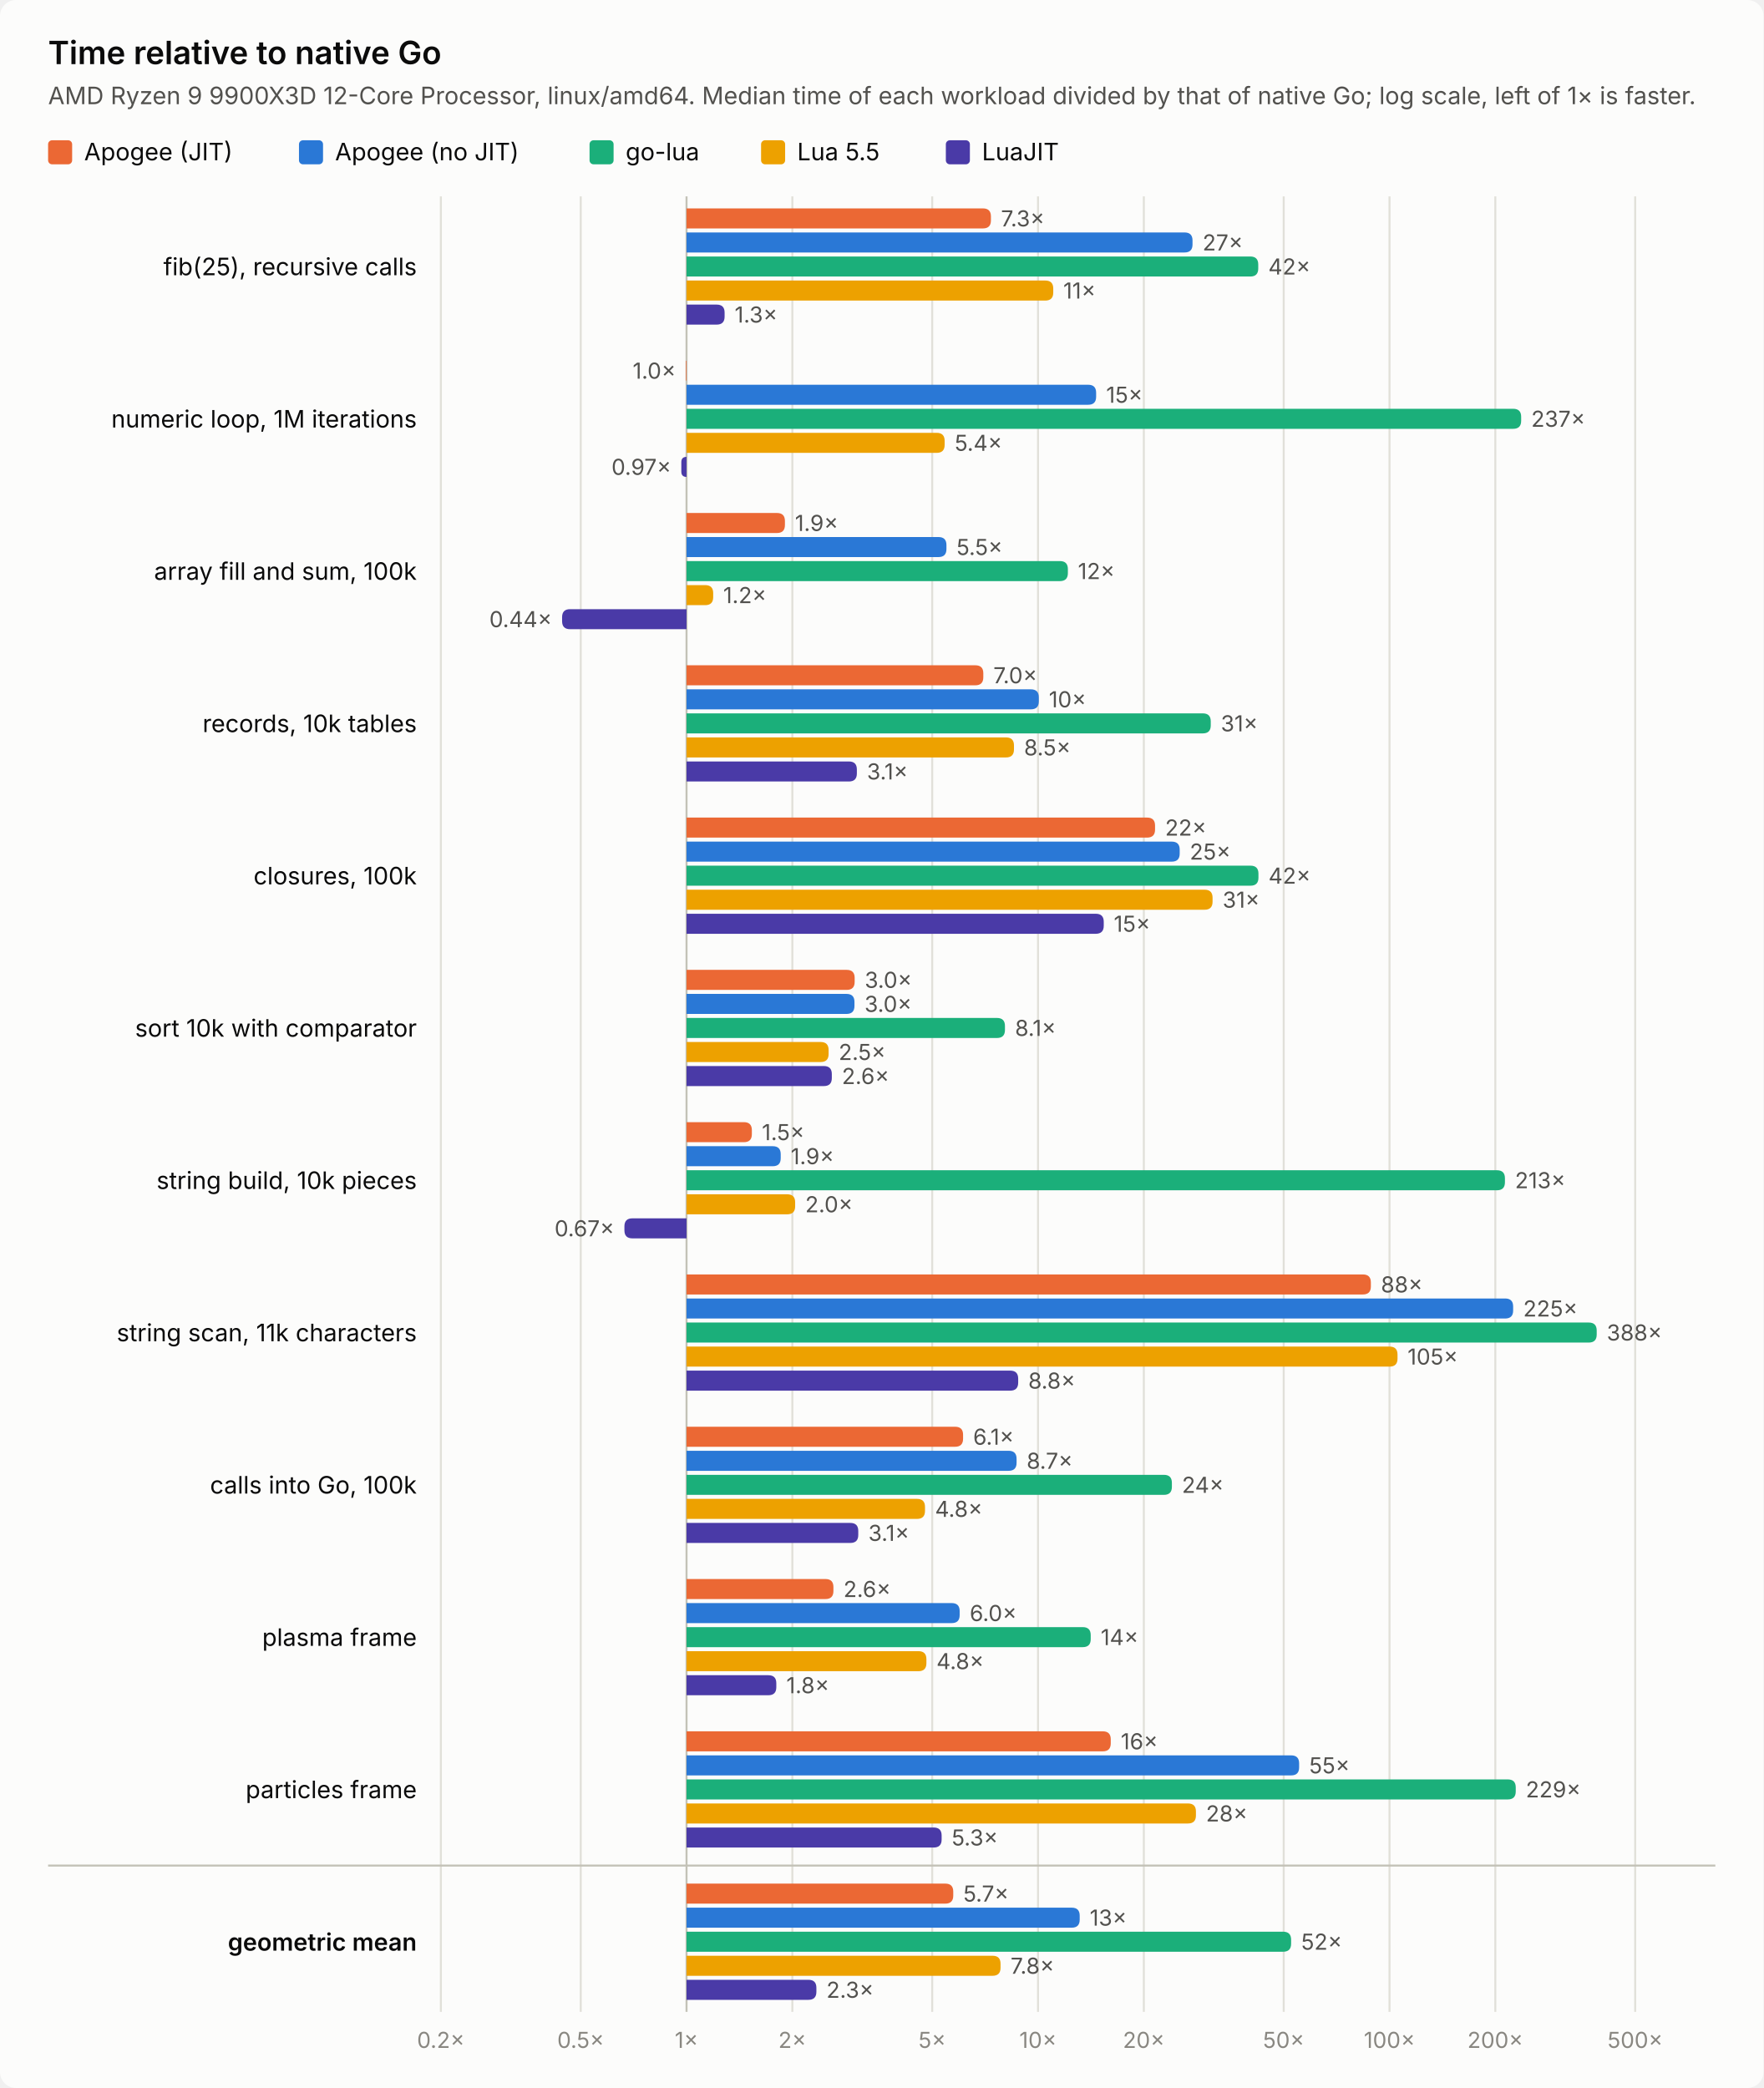
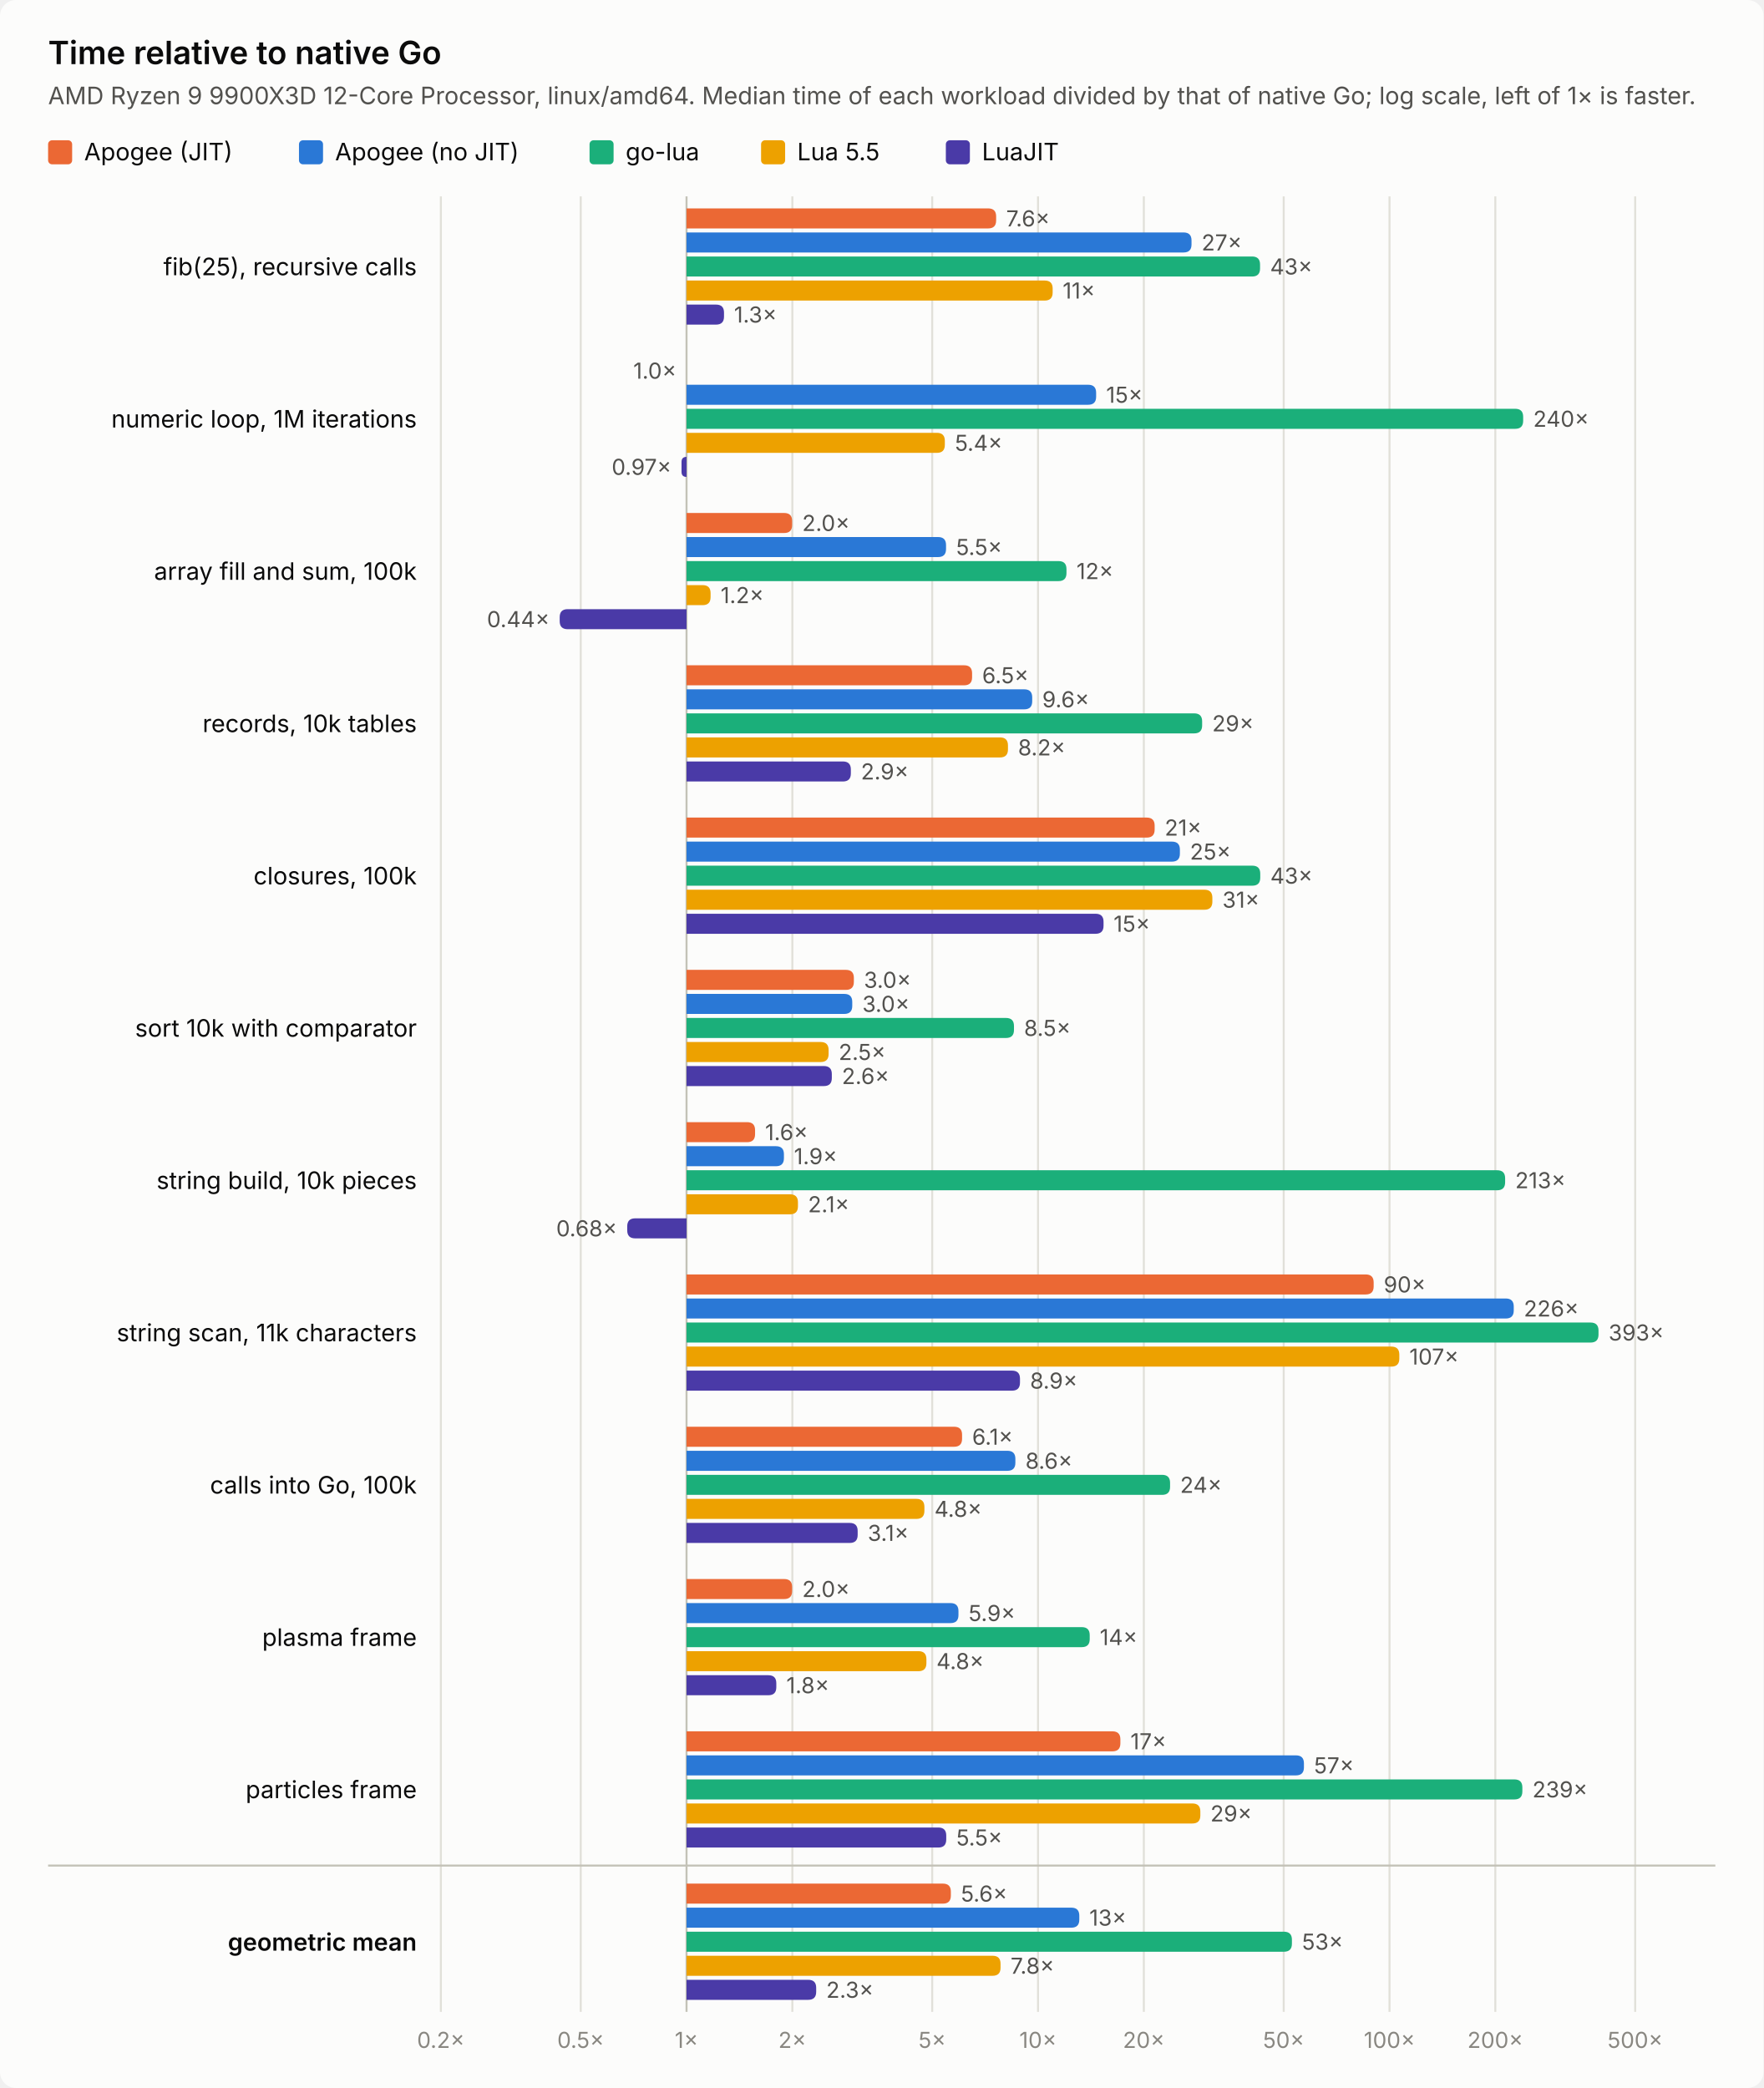
<svg xmlns="http://www.w3.org/2000/svg" viewBox="0 0 880 1042" width="880" height="1042" role="img" aria-labelledby="t d">
  <style>
text { font-family: system-ui, -apple-system, "Segoe UI", sans-serif; }
.bg { fill: #fcfcfb; }
.title { fill: #0b0b0b; font-size: 16px; font-weight: 600; }
.sub { fill: #52514e; font-size: 12px; }
.label { fill: #0b0b0b; font-size: 12px; }
.mean { font-weight: 600; }
.value { fill: #52514e; font-size: 11px; font-variant-numeric: tabular-nums; }
.tick { fill: #898781; font-size: 11px; font-variant-numeric: tabular-nums; }
.grid { stroke: #e1e0d9; stroke-width: 1; }
.base { stroke: #c3c2b7; stroke-width: 1; }
.s0 { fill: #2a78d6; } .s1 { fill: #eb6834; } .s2 { fill: #1baf7a; } .s3 { fill: #eda100; } .s4 { fill: #4a3aa7; }
@media (prefers-color-scheme: dark) {
  .bg { fill: #1a1a19; }
  .title, .label { fill: #ffffff; }
  .sub, .value { fill: #c3c2b7; }
  .grid { stroke: #2c2c2a; }
  .base { stroke: #383835; }
  .s0 { fill: #3987e5; } .s1 { fill: #d95926; } .s2 { fill: #199e70; } .s3 { fill: #c98500; } .s4 { fill: #9085e9; }
}
</style>
  <rect class="bg" width="880" height="1042" rx="8" />
  <text class="title" x="24" y="32">Time relative to native Go</text>
  <text class="sub" x="24" y="52">AMD Ryzen 9 9900X3D 12-Core Processor, linux/amd64. Median time of each workload divided by that of native Go; log scale, left of 1× is faster.</text>
  <rect class="s1" x="24" y="70" width="12" height="12" rx="2" />
  <text class="label" x="42" y="80">Apogee (JIT)</text>
  <rect class="s0" x="149.2" y="70" width="12" height="12" rx="2" />
  <text class="label" x="167.2" y="80">Apogee (no JIT)</text>
  <rect class="s2" x="294.2" y="70" width="12" height="12" rx="2" />
  <text class="label" x="312.2" y="80">go-lua</text>
  <rect class="s3" x="379.8" y="70" width="12" height="12" rx="2" />
  <text class="label" x="397.8" y="80">Lua 5.5</text>
  <rect class="s4" x="472" y="70" width="12" height="12" rx="2" />
  <text class="label" x="490" y="80">LuaJIT</text>
  <line class="grid" x1="220.0" x2="220.0" y1="98" y2="1004" />
  <text class="tick" x="220.0" y="1022" text-anchor="middle">0.2×</text>
  <line class="grid" x1="289.8" x2="289.8" y1="98" y2="1004" />
  <text class="tick" x="289.8" y="1022" text-anchor="middle">0.5×</text>
  <line class="base" x1="342.6" x2="342.6" y1="98" y2="1004" />
  <text class="tick" x="342.6" y="1022" text-anchor="middle">1×</text>
  <line class="grid" x1="395.4" x2="395.4" y1="98" y2="1004" />
  <text class="tick" x="395.4" y="1022" text-anchor="middle">2×</text>
  <line class="grid" x1="465.2" x2="465.2" y1="98" y2="1004" />
  <text class="tick" x="465.2" y="1022" text-anchor="middle">5×</text>
  <line class="grid" x1="518.0" x2="518.0" y1="98" y2="1004" />
  <text class="tick" x="518.0" y="1022" text-anchor="middle">10×</text>
  <line class="grid" x1="570.8" x2="570.8" y1="98" y2="1004" />
  <text class="tick" x="570.8" y="1022" text-anchor="middle">20×</text>
  <line class="grid" x1="640.6" x2="640.6" y1="98" y2="1004" />
  <text class="tick" x="640.6" y="1022" text-anchor="middle">50×</text>
  <line class="grid" x1="693.4" x2="693.4" y1="98" y2="1004" />
  <text class="tick" x="693.4" y="1022" text-anchor="middle">100×</text>
  <line class="grid" x1="746.2" x2="746.2" y1="98" y2="1004" />
  <text class="tick" x="746.2" y="1022" text-anchor="middle">200×</text>
  <line class="grid" x1="816.0" x2="816.0" y1="98" y2="1004" />
  <text class="tick" x="816.0" y="1022" text-anchor="middle">500×</text>
  <text class="label" x="208" y="133.0" text-anchor="end" dominant-baseline="middle">fib(25), recursive calls</text>
-   <path class="s1" d="M342.6 104.0H490.5Q494.5 104.0 494.5 108.0V110.0Q494.5 114.0 490.5 114.0H342.6Z" />
-   <text class="value" x="499.5" y="109.0" text-anchor="start" dominant-baseline="middle">7.3×</text>
-   <path class="s0" d="M342.6 116.0H591.1Q595.1 116.0 595.1 120.0V122.0Q595.1 126.0 591.1 126.0H342.6Z" />
-   <text class="value" x="600.1" y="121.0" text-anchor="start" dominant-baseline="middle">27×</text>
-   <path class="s2" d="M342.6 128.0H623.9Q627.9 128.0 627.9 132.0V134.0Q627.9 138.0 623.9 138.0H342.6Z" />
-   <text class="value" x="632.9" y="133.0" text-anchor="start" dominant-baseline="middle">42×</text>
-   <path class="s3" d="M342.6 140.0H521.6Q525.6 140.0 525.6 144.0V146.0Q525.6 150.0 521.6 150.0H342.6Z" />
-   <text class="value" x="530.6" y="145.0" text-anchor="start" dominant-baseline="middle">11×</text>
-   <path class="s4" d="M342.6 152.0H357.6Q361.6 152.0 361.6 156.0V158.0Q361.6 162.0 357.6 162.0H342.6Z" />
-   <text class="value" x="366.6" y="157.0" text-anchor="start" dominant-baseline="middle">1.3×</text>
+   <path class="s1" d="M342.6 104.0H493.1Q497.1 104.0 497.1 108.0V110.0Q497.1 114.0 493.1 114.0H342.6Z" />
+   <text class="value" x="502.1" y="109.0" text-anchor="start" dominant-baseline="middle">7.6×</text>
+   <path class="s0" d="M342.6 116.0H590.6Q594.6 116.0 594.6 120.0V122.0Q594.6 126.0 590.6 126.0H342.6Z" />
+   <text class="value" x="599.6" y="121.0" text-anchor="start" dominant-baseline="middle">27×</text>
+   <path class="s2" d="M342.6 128.0H624.8Q628.8 128.0 628.8 132.0V134.0Q628.8 138.0 624.8 138.0H342.6Z" />
+   <text class="value" x="633.8" y="133.0" text-anchor="start" dominant-baseline="middle">43×</text>
+   <path class="s3" d="M342.6 140.0H521.3Q525.3 140.0 525.3 144.0V146.0Q525.3 150.0 521.3 150.0H342.6Z" />
+   <text class="value" x="530.3" y="145.0" text-anchor="start" dominant-baseline="middle">11×</text>
+   <path class="s4" d="M342.6 152.0H357.3Q361.3 152.0 361.3 156.0V158.0Q361.3 162.0 357.3 162.0H342.6Z" />
+   <text class="value" x="366.3" y="157.0" text-anchor="start" dominant-baseline="middle">1.3×</text>
  <text class="label" x="208" y="209.0" text-anchor="end" dominant-baseline="middle">numeric loop, 1M iterations</text>
-   <path class="s1" d="M342.6 180.0H342.6Q342.3 180.0 342.3 180.3V189.7Q342.3 190.0 342.6 190.0H342.6Z" />
-   <text class="value" x="337.3" y="185.0" text-anchor="end" dominant-baseline="middle">1.0×</text>
+   <path class="s1" d="M342.6 180.0H342.6Q342.6 180.0 342.6 180.0V190.0Q342.6 190.0 342.6 190.0H342.6Z" />
+   <text class="value" x="337.6" y="185.0" text-anchor="end" dominant-baseline="middle">1.0×</text>
  <path class="s0" d="M342.6 192.0H543.0Q547.0 192.0 547.0 196.0V198.0Q547.0 202.0 543.0 202.0H342.6Z" />
  <text class="value" x="552.0" y="197.0" text-anchor="start" dominant-baseline="middle">15×</text>
-   <path class="s2" d="M342.6 204.0H755.1Q759.1 204.0 759.1 208.0V210.0Q759.1 214.0 755.1 214.0H342.6Z" />
-   <text class="value" x="764.1" y="209.0" text-anchor="start" dominant-baseline="middle">237×</text>
-   <path class="s3" d="M342.6 216.0H467.4Q471.4 216.0 471.4 220.0V222.0Q471.4 226.0 467.4 226.0H342.6Z" />
-   <text class="value" x="476.4" y="221.0" text-anchor="start" dominant-baseline="middle">5.4×</text>
-   <path class="s4" d="M342.6 228.0H342.6Q340.0 228.0 340.0 230.6V235.4Q340.0 238.0 342.6 238.0H342.6Z" />
-   <text class="value" x="335.0" y="233.0" text-anchor="end" dominant-baseline="middle">0.97×</text>
+   <path class="s2" d="M342.6 204.0H756.1Q760.1 204.0 760.1 208.0V210.0Q760.1 214.0 756.1 214.0H342.6Z" />
+   <text class="value" x="765.1" y="209.0" text-anchor="start" dominant-baseline="middle">240×</text>
+   <path class="s3" d="M342.6 216.0H467.5Q471.5 216.0 471.5 220.0V222.0Q471.5 226.0 467.5 226.0H342.6Z" />
+   <text class="value" x="476.5" y="221.0" text-anchor="start" dominant-baseline="middle">5.4×</text>
+   <path class="s4" d="M342.6 228.0H342.6Q340.1 228.0 340.1 230.5V235.5Q340.1 238.0 342.6 238.0H342.6Z" />
+   <text class="value" x="335.1" y="233.0" text-anchor="end" dominant-baseline="middle">0.97×</text>
  <text class="label" x="208" y="285.0" text-anchor="end" dominant-baseline="middle">array fill and sum, 100k</text>
-   <path class="s1" d="M342.6 256.0H387.7Q391.7 256.0 391.7 260.0V262.0Q391.7 266.0 387.7 266.0H342.6Z" />
-   <text class="value" x="396.7" y="261.0" text-anchor="start" dominant-baseline="middle">1.9×</text>
-   <path class="s0" d="M342.6 268.0H468.3Q472.3 268.0 472.3 272.0V274.0Q472.3 278.0 468.3 278.0H342.6Z" />
-   <text class="value" x="477.3" y="273.0" text-anchor="start" dominant-baseline="middle">5.5×</text>
-   <path class="s2" d="M342.6 280.0H528.9Q532.9 280.0 532.9 284.0V286.0Q532.9 290.0 528.9 290.0H342.6Z" />
-   <text class="value" x="537.9" y="285.0" text-anchor="start" dominant-baseline="middle">12×</text>
-   <path class="s3" d="M342.6 292.0H351.9Q355.9 292.0 355.9 296.0V298.0Q355.9 302.0 351.9 302.0H342.6Z" />
-   <text class="value" x="360.9" y="297.0" text-anchor="start" dominant-baseline="middle">1.2×</text>
-   <path class="s4" d="M342.6 304.0H284.5Q280.5 304.0 280.5 308.0V310.0Q280.5 314.0 284.5 314.0H342.6Z" />
-   <text class="value" x="275.5" y="309.0" text-anchor="end" dominant-baseline="middle">0.44×</text>
+   <path class="s1" d="M342.6 256.0H391.3Q395.3 256.0 395.3 260.0V262.0Q395.3 266.0 391.3 266.0H342.6Z" />
+   <text class="value" x="400.3" y="261.0" text-anchor="start" dominant-baseline="middle">2.0×</text>
+   <path class="s0" d="M342.6 268.0H468.1Q472.1 268.0 472.1 272.0V274.0Q472.1 278.0 468.1 278.0H342.6Z" />
+   <text class="value" x="477.1" y="273.0" text-anchor="start" dominant-baseline="middle">5.5×</text>
+   <path class="s2" d="M342.6 280.0H528.2Q532.2 280.0 532.2 284.0V286.0Q532.2 290.0 528.2 290.0H342.6Z" />
+   <text class="value" x="537.2" y="285.0" text-anchor="start" dominant-baseline="middle">12×</text>
+   <path class="s3" d="M342.6 292.0H350.6Q354.6 292.0 354.6 296.0V298.0Q354.6 302.0 350.6 302.0H342.6Z" />
+   <text class="value" x="359.6" y="297.0" text-anchor="start" dominant-baseline="middle">1.2×</text>
+   <path class="s4" d="M342.6 304.0H283.3Q279.3 304.0 279.3 308.0V310.0Q279.3 314.0 283.3 314.0H342.6Z" />
+   <text class="value" x="274.3" y="309.0" text-anchor="end" dominant-baseline="middle">0.44×</text>
  <text class="label" x="208" y="361.0" text-anchor="end" dominant-baseline="middle">records, 10k tables</text>
-   <path class="s1" d="M342.6 332.0H486.7Q490.7 332.0 490.7 336.0V338.0Q490.7 342.0 486.7 342.0H342.6Z" />
-   <text class="value" x="495.7" y="337.0" text-anchor="start" dominant-baseline="middle">7.0×</text>
-   <path class="s0" d="M342.6 344.0H514.4Q518.4 344.0 518.4 348.0V350.0Q518.4 354.0 514.4 354.0H342.6Z" />
-   <text class="value" x="523.4" y="349.0" text-anchor="start" dominant-baseline="middle">10×</text>
-   <path class="s2" d="M342.6 356.0H600.2Q604.2 356.0 604.2 360.0V362.0Q604.2 366.0 600.2 366.0H342.6Z" />
-   <text class="value" x="609.2" y="361.0" text-anchor="start" dominant-baseline="middle">31×</text>
-   <path class="s3" d="M342.6 368.0H502.0Q506.0 368.0 506.0 372.0V374.0Q506.0 378.0 502.0 378.0H342.6Z" />
-   <text class="value" x="511.0" y="373.0" text-anchor="start" dominant-baseline="middle">8.5×</text>
-   <path class="s4" d="M342.6 380.0H423.6Q427.6 380.0 427.6 384.0V386.0Q427.6 390.0 423.6 390.0H342.6Z" />
-   <text class="value" x="432.6" y="385.0" text-anchor="start" dominant-baseline="middle">3.1×</text>
+   <path class="s1" d="M342.6 332.0H481.1Q485.1 332.0 485.1 336.0V338.0Q485.1 342.0 481.1 342.0H342.6Z" />
+   <text class="value" x="490.1" y="337.0" text-anchor="start" dominant-baseline="middle">6.5×</text>
+   <path class="s0" d="M342.6 344.0H511.1Q515.1 344.0 515.1 348.0V350.0Q515.1 354.0 511.1 354.0H342.6Z" />
+   <text class="value" x="520.1" y="349.0" text-anchor="start" dominant-baseline="middle">9.6×</text>
+   <path class="s2" d="M342.6 356.0H595.9Q599.9 356.0 599.9 360.0V362.0Q599.9 366.0 595.9 366.0H342.6Z" />
+   <text class="value" x="604.9" y="361.0" text-anchor="start" dominant-baseline="middle">29×</text>
+   <path class="s3" d="M342.6 368.0H499.0Q503.0 368.0 503.0 372.0V374.0Q503.0 378.0 499.0 378.0H342.6Z" />
+   <text class="value" x="508.0" y="373.0" text-anchor="start" dominant-baseline="middle">8.2×</text>
+   <path class="s4" d="M342.6 380.0H420.6Q424.6 380.0 424.6 384.0V386.0Q424.6 390.0 420.6 390.0H342.6Z" />
+   <text class="value" x="429.6" y="385.0" text-anchor="start" dominant-baseline="middle">2.9×</text>
  <text class="label" x="208" y="437.0" text-anchor="end" dominant-baseline="middle">closures, 100k</text>
-   <path class="s1" d="M342.6 408.0H572.4Q576.4 408.0 576.4 412.0V414.0Q576.4 418.0 572.4 418.0H342.6Z" />
-   <text class="value" x="581.4" y="413.0" text-anchor="start" dominant-baseline="middle">22×</text>
-   <path class="s0" d="M342.6 420.0H584.7Q588.7 420.0 588.7 424.0V426.0Q588.7 430.0 584.7 430.0H342.6Z" />
-   <text class="value" x="593.7" y="425.0" text-anchor="start" dominant-baseline="middle">25×</text>
-   <path class="s2" d="M342.6 432.0H624.0Q628.0 432.0 628.0 436.0V438.0Q628.0 442.0 624.0 442.0H342.6Z" />
-   <text class="value" x="633.0" y="437.0" text-anchor="start" dominant-baseline="middle">42×</text>
-   <path class="s3" d="M342.6 444.0H601.1Q605.1 444.0 605.1 448.0V450.0Q605.1 454.0 601.1 454.0H342.6Z" />
-   <text class="value" x="610.1" y="449.0" text-anchor="start" dominant-baseline="middle">31×</text>
-   <path class="s4" d="M342.6 456.0H546.8Q550.8 456.0 550.8 460.0V462.0Q550.8 466.0 546.8 466.0H342.6Z" />
-   <text class="value" x="555.8" y="461.0" text-anchor="start" dominant-baseline="middle">15×</text>
+   <path class="s1" d="M342.6 408.0H572.2Q576.2 408.0 576.2 412.0V414.0Q576.2 418.0 572.2 418.0H342.6Z" />
+   <text class="value" x="581.2" y="413.0" text-anchor="start" dominant-baseline="middle">21×</text>
+   <path class="s0" d="M342.6 420.0H584.8Q588.8 420.0 588.8 424.0V426.0Q588.8 430.0 584.8 430.0H342.6Z" />
+   <text class="value" x="593.8" y="425.0" text-anchor="start" dominant-baseline="middle">25×</text>
+   <path class="s2" d="M342.6 432.0H624.9Q628.9 432.0 628.9 436.0V438.0Q628.9 442.0 624.9 442.0H342.6Z" />
+   <text class="value" x="633.9" y="437.0" text-anchor="start" dominant-baseline="middle">43×</text>
+   <path class="s3" d="M342.6 444.0H601.0Q605.0 444.0 605.0 448.0V450.0Q605.0 454.0 601.0 454.0H342.6Z" />
+   <text class="value" x="610.0" y="449.0" text-anchor="start" dominant-baseline="middle">31×</text>
+   <path class="s4" d="M342.6 456.0H546.7Q550.7 456.0 550.7 460.0V462.0Q550.7 466.0 546.7 466.0H342.6Z" />
+   <text class="value" x="555.7" y="461.0" text-anchor="start" dominant-baseline="middle">15×</text>
  <text class="label" x="208" y="513.0" text-anchor="end" dominant-baseline="middle">sort 10k with comparator</text>
-   <path class="s1" d="M342.6 484.0H422.5Q426.5 484.0 426.5 488.0V490.0Q426.5 494.0 422.5 494.0H342.6Z" />
-   <text class="value" x="431.5" y="489.0" text-anchor="start" dominant-baseline="middle">3.0×</text>
-   <path class="s0" d="M342.6 496.0H422.4Q426.4 496.0 426.4 500.0V502.0Q426.4 506.0 422.4 506.0H342.6Z" />
-   <text class="value" x="431.4" y="501.0" text-anchor="start" dominant-baseline="middle">3.0×</text>
-   <path class="s2" d="M342.6 508.0H497.5Q501.5 508.0 501.5 512.0V514.0Q501.5 518.0 497.5 518.0H342.6Z" />
-   <text class="value" x="506.5" y="513.0" text-anchor="start" dominant-baseline="middle">8.1×</text>
+   <path class="s1" d="M342.6 484.0H422.1Q426.1 484.0 426.1 488.0V490.0Q426.1 494.0 422.1 494.0H342.6Z" />
+   <text class="value" x="431.1" y="489.0" text-anchor="start" dominant-baseline="middle">3.0×</text>
+   <path class="s0" d="M342.6 496.0H421.3Q425.3 496.0 425.3 500.0V502.0Q425.3 506.0 421.3 506.0H342.6Z" />
+   <text class="value" x="430.3" y="501.0" text-anchor="start" dominant-baseline="middle">3.0×</text>
+   <path class="s2" d="M342.6 508.0H502.0Q506.0 508.0 506.0 512.0V514.0Q506.0 518.0 502.0 518.0H342.6Z" />
+   <text class="value" x="511.0" y="513.0" text-anchor="start" dominant-baseline="middle">8.5×</text>
  <path class="s3" d="M342.6 520.0H409.5Q413.5 520.0 413.5 524.0V526.0Q413.5 530.0 409.5 530.0H342.6Z" />
  <text class="value" x="418.5" y="525.0" text-anchor="start" dominant-baseline="middle">2.5×</text>
  <path class="s4" d="M342.6 532.0H411.1Q415.1 532.0 415.1 536.0V538.0Q415.1 542.0 411.1 542.0H342.6Z" />
  <text class="value" x="420.1" y="537.0" text-anchor="start" dominant-baseline="middle">2.6×</text>
  <text class="label" x="208" y="589.0" text-anchor="end" dominant-baseline="middle">string build, 10k pieces</text>
-   <path class="s1" d="M342.6 560.0H371.2Q375.2 560.0 375.2 564.0V566.0Q375.2 570.0 371.2 570.0H342.6Z" />
-   <text class="value" x="380.2" y="565.0" text-anchor="start" dominant-baseline="middle">1.5×</text>
-   <path class="s0" d="M342.6 572.0H385.6Q389.6 572.0 389.6 576.0V578.0Q389.6 582.0 385.6 582.0H342.6Z" />
-   <text class="value" x="394.6" y="577.0" text-anchor="start" dominant-baseline="middle">1.9×</text>
-   <path class="s2" d="M342.6 584.0H747.0Q751.0 584.0 751.0 588.0V590.0Q751.0 594.0 747.0 594.0H342.6Z" />
-   <text class="value" x="756.0" y="589.0" text-anchor="start" dominant-baseline="middle">213×</text>
-   <path class="s3" d="M342.6 596.0H392.8Q396.8 596.0 396.8 600.0V602.0Q396.8 606.0 392.8 606.0H342.6Z" />
-   <text class="value" x="401.8" y="601.0" text-anchor="start" dominant-baseline="middle">2.0×</text>
-   <path class="s4" d="M342.6 608.0H315.6Q311.6 608.0 311.6 612.0V614.0Q311.6 618.0 315.6 618.0H342.6Z" />
-   <text class="value" x="306.6" y="613.0" text-anchor="end" dominant-baseline="middle">0.67×</text>
+   <path class="s1" d="M342.6 560.0H372.8Q376.8 560.0 376.8 564.0V566.0Q376.8 570.0 372.8 570.0H342.6Z" />
+   <text class="value" x="381.8" y="565.0" text-anchor="start" dominant-baseline="middle">1.6×</text>
+   <path class="s0" d="M342.6 572.0H387.2Q391.2 572.0 391.2 576.0V578.0Q391.2 582.0 387.2 582.0H342.6Z" />
+   <text class="value" x="396.2" y="577.0" text-anchor="start" dominant-baseline="middle">1.9×</text>
+   <path class="s2" d="M342.6 584.0H747.1Q751.1 584.0 751.1 588.0V590.0Q751.1 594.0 747.1 594.0H342.6Z" />
+   <text class="value" x="756.1" y="589.0" text-anchor="start" dominant-baseline="middle">213×</text>
+   <path class="s3" d="M342.6 596.0H394.2Q398.2 596.0 398.2 600.0V602.0Q398.2 606.0 394.2 606.0H342.6Z" />
+   <text class="value" x="403.2" y="601.0" text-anchor="start" dominant-baseline="middle">2.1×</text>
+   <path class="s4" d="M342.6 608.0H317.0Q313.0 608.0 313.0 612.0V614.0Q313.0 618.0 317.0 618.0H342.6Z" />
+   <text class="value" x="308.0" y="613.0" text-anchor="end" dominant-baseline="middle">0.68×</text>
  <text class="label" x="208" y="665.0" text-anchor="end" dominant-baseline="middle">string scan, 11k characters</text>
-   <path class="s1" d="M342.6 636.0H680.1Q684.1 636.0 684.1 640.0V642.0Q684.1 646.0 680.1 646.0H342.6Z" />
-   <text class="value" x="689.1" y="641.0" text-anchor="start" dominant-baseline="middle">88×</text>
-   <path class="s0" d="M342.6 648.0H751.1Q755.1 648.0 755.1 652.0V654.0Q755.1 658.0 751.1 658.0H342.6Z" />
-   <text class="value" x="760.1" y="653.0" text-anchor="start" dominant-baseline="middle">225×</text>
-   <path class="s2" d="M342.6 660.0H792.8Q796.8 660.0 796.8 664.0V666.0Q796.8 670.0 792.8 670.0H342.6Z" />
-   <text class="value" x="801.8" y="665.0" text-anchor="start" dominant-baseline="middle">388×</text>
-   <path class="s3" d="M342.6 672.0H693.4Q697.4 672.0 697.4 676.0V678.0Q697.4 682.0 693.4 682.0H342.6Z" />
-   <text class="value" x="702.4" y="677.0" text-anchor="start" dominant-baseline="middle">105×</text>
-   <path class="s4" d="M342.6 684.0H504.1Q508.1 684.0 508.1 688.0V690.0Q508.1 694.0 504.1 694.0H342.6Z" />
-   <text class="value" x="513.1" y="689.0" text-anchor="start" dominant-baseline="middle">8.8×</text>
+   <path class="s1" d="M342.6 636.0H681.5Q685.5 636.0 685.5 640.0V642.0Q685.5 646.0 681.5 646.0H342.6Z" />
+   <text class="value" x="690.5" y="641.0" text-anchor="start" dominant-baseline="middle">90×</text>
+   <path class="s0" d="M342.6 648.0H751.4Q755.4 648.0 755.4 652.0V654.0Q755.4 658.0 751.4 658.0H342.6Z" />
+   <text class="value" x="760.4" y="653.0" text-anchor="start" dominant-baseline="middle">226×</text>
+   <path class="s2" d="M342.6 660.0H793.7Q797.7 660.0 797.7 664.0V666.0Q797.7 670.0 793.7 670.0H342.6Z" />
+   <text class="value" x="802.7" y="665.0" text-anchor="start" dominant-baseline="middle">393×</text>
+   <path class="s3" d="M342.6 672.0H694.3Q698.3 672.0 698.3 676.0V678.0Q698.3 682.0 694.3 682.0H342.6Z" />
+   <text class="value" x="703.3" y="677.0" text-anchor="start" dominant-baseline="middle">107×</text>
+   <path class="s4" d="M342.6 684.0H505.0Q509.0 684.0 509.0 688.0V690.0Q509.0 694.0 505.0 694.0H342.6Z" />
+   <text class="value" x="514.0" y="689.0" text-anchor="start" dominant-baseline="middle">8.9×</text>
  <text class="label" x="208" y="741.0" text-anchor="end" dominant-baseline="middle">calls into Go, 100k</text>
-   <path class="s1" d="M342.6 712.0H476.6Q480.6 712.0 480.6 716.0V718.0Q480.6 722.0 476.6 722.0H342.6Z" />
-   <text class="value" x="485.6" y="717.0" text-anchor="start" dominant-baseline="middle">6.1×</text>
-   <path class="s0" d="M342.6 724.0H503.3Q507.3 724.0 507.3 728.0V730.0Q507.3 734.0 503.3 734.0H342.6Z" />
-   <text class="value" x="512.3" y="729.0" text-anchor="start" dominant-baseline="middle">8.7×</text>
-   <path class="s2" d="M342.6 736.0H580.8Q584.8 736.0 584.8 740.0V742.0Q584.8 746.0 580.8 746.0H342.6Z" />
-   <text class="value" x="589.8" y="741.0" text-anchor="start" dominant-baseline="middle">24×</text>
-   <path class="s3" d="M342.6 748.0H457.6Q461.6 748.0 461.6 752.0V754.0Q461.6 758.0 457.6 758.0H342.6Z" />
-   <text class="value" x="466.6" y="753.0" text-anchor="start" dominant-baseline="middle">4.8×</text>
-   <path class="s4" d="M342.6 760.0H424.3Q428.3 760.0 428.3 764.0V766.0Q428.3 770.0 424.3 770.0H342.6Z" />
-   <text class="value" x="433.3" y="765.0" text-anchor="start" dominant-baseline="middle">3.1×</text>
+   <path class="s1" d="M342.6 712.0H476.1Q480.1 712.0 480.1 716.0V718.0Q480.1 722.0 476.1 722.0H342.6Z" />
+   <text class="value" x="485.1" y="717.0" text-anchor="start" dominant-baseline="middle">6.1×</text>
+   <path class="s0" d="M342.6 724.0H502.7Q506.7 724.0 506.7 728.0V730.0Q506.7 734.0 502.7 734.0H342.6Z" />
+   <text class="value" x="511.7" y="729.0" text-anchor="start" dominant-baseline="middle">8.6×</text>
+   <path class="s2" d="M342.6 736.0H579.9Q583.9 736.0 583.9 740.0V742.0Q583.9 746.0 579.9 746.0H342.6Z" />
+   <text class="value" x="588.9" y="741.0" text-anchor="start" dominant-baseline="middle">24×</text>
+   <path class="s3" d="M342.6 748.0H457.3Q461.3 748.0 461.3 752.0V754.0Q461.3 758.0 457.3 758.0H342.6Z" />
+   <text class="value" x="466.3" y="753.0" text-anchor="start" dominant-baseline="middle">4.8×</text>
+   <path class="s4" d="M342.6 760.0H424.0Q428.0 760.0 428.0 764.0V766.0Q428.0 770.0 424.0 770.0H342.6Z" />
+   <text class="value" x="433.0" y="765.0" text-anchor="start" dominant-baseline="middle">3.1×</text>
  <text class="label" x="208" y="817.0" text-anchor="end" dominant-baseline="middle">plasma frame</text>
-   <path class="s1" d="M342.6 788.0H411.9Q415.9 788.0 415.9 792.0V794.0Q415.9 798.0 411.9 798.0H342.6Z" />
-   <text class="value" x="420.9" y="793.0" text-anchor="start" dominant-baseline="middle">2.6×</text>
-   <path class="s0" d="M342.6 800.0H474.9Q478.9 800.0 478.9 804.0V806.0Q478.9 810.0 474.9 810.0H342.6Z" />
-   <text class="value" x="483.9" y="805.0" text-anchor="start" dominant-baseline="middle">6.0×</text>
-   <path class="s2" d="M342.6 812.0H540.3Q544.3 812.0 544.3 816.0V818.0Q544.3 822.0 540.3 822.0H342.6Z" />
-   <text class="value" x="549.3" y="817.0" text-anchor="start" dominant-baseline="middle">14×</text>
+   <path class="s1" d="M342.6 788.0H391.3Q395.3 788.0 395.3 792.0V794.0Q395.3 798.0 391.3 798.0H342.6Z" />
+   <text class="value" x="400.3" y="793.0" text-anchor="start" dominant-baseline="middle">2.0×</text>
+   <path class="s0" d="M342.6 800.0H474.3Q478.3 800.0 478.3 804.0V806.0Q478.3 810.0 474.3 810.0H342.6Z" />
+   <text class="value" x="483.3" y="805.0" text-anchor="start" dominant-baseline="middle">5.9×</text>
+   <path class="s2" d="M342.6 812.0H539.8Q543.8 812.0 543.8 816.0V818.0Q543.8 822.0 539.8 822.0H342.6Z" />
+   <text class="value" x="548.8" y="817.0" text-anchor="start" dominant-baseline="middle">14×</text>
  <path class="s3" d="M342.6 824.0H458.3Q462.3 824.0 462.3 828.0V830.0Q462.3 834.0 458.3 834.0H342.6Z" />
  <text class="value" x="467.3" y="829.0" text-anchor="start" dominant-baseline="middle">4.8×</text>
  <path class="s4" d="M342.6 836.0H383.4Q387.4 836.0 387.4 840.0V842.0Q387.4 846.0 383.4 846.0H342.6Z" />
  <text class="value" x="392.4" y="841.0" text-anchor="start" dominant-baseline="middle">1.8×</text>
  <text class="label" x="208" y="893.0" text-anchor="end" dominant-baseline="middle">particles frame</text>
-   <path class="s1" d="M342.6 864.0H550.3Q554.3 864.0 554.3 868.0V870.0Q554.3 874.0 550.3 874.0H342.6Z" />
-   <text class="value" x="559.3" y="869.0" text-anchor="start" dominant-baseline="middle">16×</text>
-   <path class="s0" d="M342.6 876.0H644.3Q648.3 876.0 648.3 880.0V882.0Q648.3 886.0 644.3 886.0H342.6Z" />
-   <text class="value" x="653.3" y="881.0" text-anchor="start" dominant-baseline="middle">55×</text>
-   <path class="s2" d="M342.6 888.0H752.4Q756.4 888.0 756.4 892.0V894.0Q756.4 898.0 752.4 898.0H342.6Z" />
-   <text class="value" x="761.4" y="893.0" text-anchor="start" dominant-baseline="middle">229×</text>
-   <path class="s3" d="M342.6 900.0H592.8Q596.8 900.0 596.8 904.0V906.0Q596.8 910.0 592.8 910.0H342.6Z" />
-   <text class="value" x="601.8" y="905.0" text-anchor="start" dominant-baseline="middle">28×</text>
-   <path class="s4" d="M342.6 912.0H465.9Q469.9 912.0 469.9 916.0V918.0Q469.9 922.0 465.9 922.0H342.6Z" />
-   <text class="value" x="474.9" y="917.0" text-anchor="start" dominant-baseline="middle">5.3×</text>
+   <path class="s1" d="M342.6 864.0H555.1Q559.1 864.0 559.1 868.0V870.0Q559.1 874.0 555.1 874.0H342.6Z" />
+   <text class="value" x="564.1" y="869.0" text-anchor="start" dominant-baseline="middle">17×</text>
+   <path class="s0" d="M342.6 876.0H646.7Q650.7 876.0 650.7 880.0V882.0Q650.7 886.0 646.7 886.0H342.6Z" />
+   <text class="value" x="655.7" y="881.0" text-anchor="start" dominant-baseline="middle">57×</text>
+   <path class="s2" d="M342.6 888.0H755.7Q759.7 888.0 759.7 892.0V894.0Q759.7 898.0 755.7 898.0H342.6Z" />
+   <text class="value" x="764.7" y="893.0" text-anchor="start" dominant-baseline="middle">239×</text>
+   <path class="s3" d="M342.6 900.0H595.0Q599.0 900.0 599.0 904.0V906.0Q599.0 910.0 595.0 910.0H342.6Z" />
+   <text class="value" x="604.0" y="905.0" text-anchor="start" dominant-baseline="middle">29×</text>
+   <path class="s4" d="M342.6 912.0H468.2Q472.2 912.0 472.2 916.0V918.0Q472.2 922.0 468.2 922.0H342.6Z" />
+   <text class="value" x="477.2" y="917.0" text-anchor="start" dominant-baseline="middle">5.5×</text>
  <line class="base" x1="24" x2="856" y1="931.0" y2="931.0" />
  <text class="label mean" x="208" y="969.0" text-anchor="end" dominant-baseline="middle">geometric mean</text>
-   <path class="s1" d="M342.6 940.0H471.7Q475.7 940.0 475.7 944.0V946.0Q475.7 950.0 471.7 950.0H342.6Z" />
-   <text class="value" x="480.7" y="945.0" text-anchor="start" dominant-baseline="middle">5.7×</text>
-   <path class="s0" d="M342.6 952.0H534.8Q538.8 952.0 538.8 956.0V958.0Q538.8 962.0 534.8 962.0H342.6Z" />
-   <text class="value" x="543.8" y="957.0" text-anchor="start" dominant-baseline="middle">13×</text>
-   <path class="s2" d="M342.6 964.0H640.3Q644.3 964.0 644.3 968.0V970.0Q644.3 974.0 640.3 974.0H342.6Z" />
-   <text class="value" x="649.3" y="969.0" text-anchor="start" dominant-baseline="middle">52×</text>
+   <path class="s1" d="M342.6 940.0H470.5Q474.5 940.0 474.5 944.0V946.0Q474.5 950.0 470.5 950.0H342.6Z" />
+   <text class="value" x="479.5" y="945.0" text-anchor="start" dominant-baseline="middle">5.6×</text>
+   <path class="s0" d="M342.6 952.0H534.6Q538.6 952.0 538.6 956.0V958.0Q538.6 962.0 534.6 962.0H342.6Z" />
+   <text class="value" x="543.6" y="957.0" text-anchor="start" dominant-baseline="middle">13×</text>
+   <path class="s2" d="M342.6 964.0H640.7Q644.7 964.0 644.7 968.0V970.0Q644.7 974.0 640.7 974.0H342.6Z" />
+   <text class="value" x="649.7" y="969.0" text-anchor="start" dominant-baseline="middle">53×</text>
  <path class="s3" d="M342.6 976.0H495.3Q499.3 976.0 499.3 980.0V982.0Q499.3 986.0 495.3 986.0H342.6Z" />
  <text class="value" x="504.3" y="981.0" text-anchor="start" dominant-baseline="middle">7.8×</text>
-   <path class="s4" d="M342.6 988.0H403.4Q407.4 988.0 407.4 992.0V994.0Q407.4 998.0 403.4 998.0H342.6Z" />
-   <text class="value" x="412.4" y="993.0" text-anchor="start" dominant-baseline="middle">2.3×</text>
+   <path class="s4" d="M342.6 988.0H403.3Q407.3 988.0 407.3 992.0V994.0Q407.3 998.0 403.3 998.0H342.6Z" />
+   <text class="value" x="412.3" y="993.0" text-anchor="start" dominant-baseline="middle">2.3×</text>
</svg>
